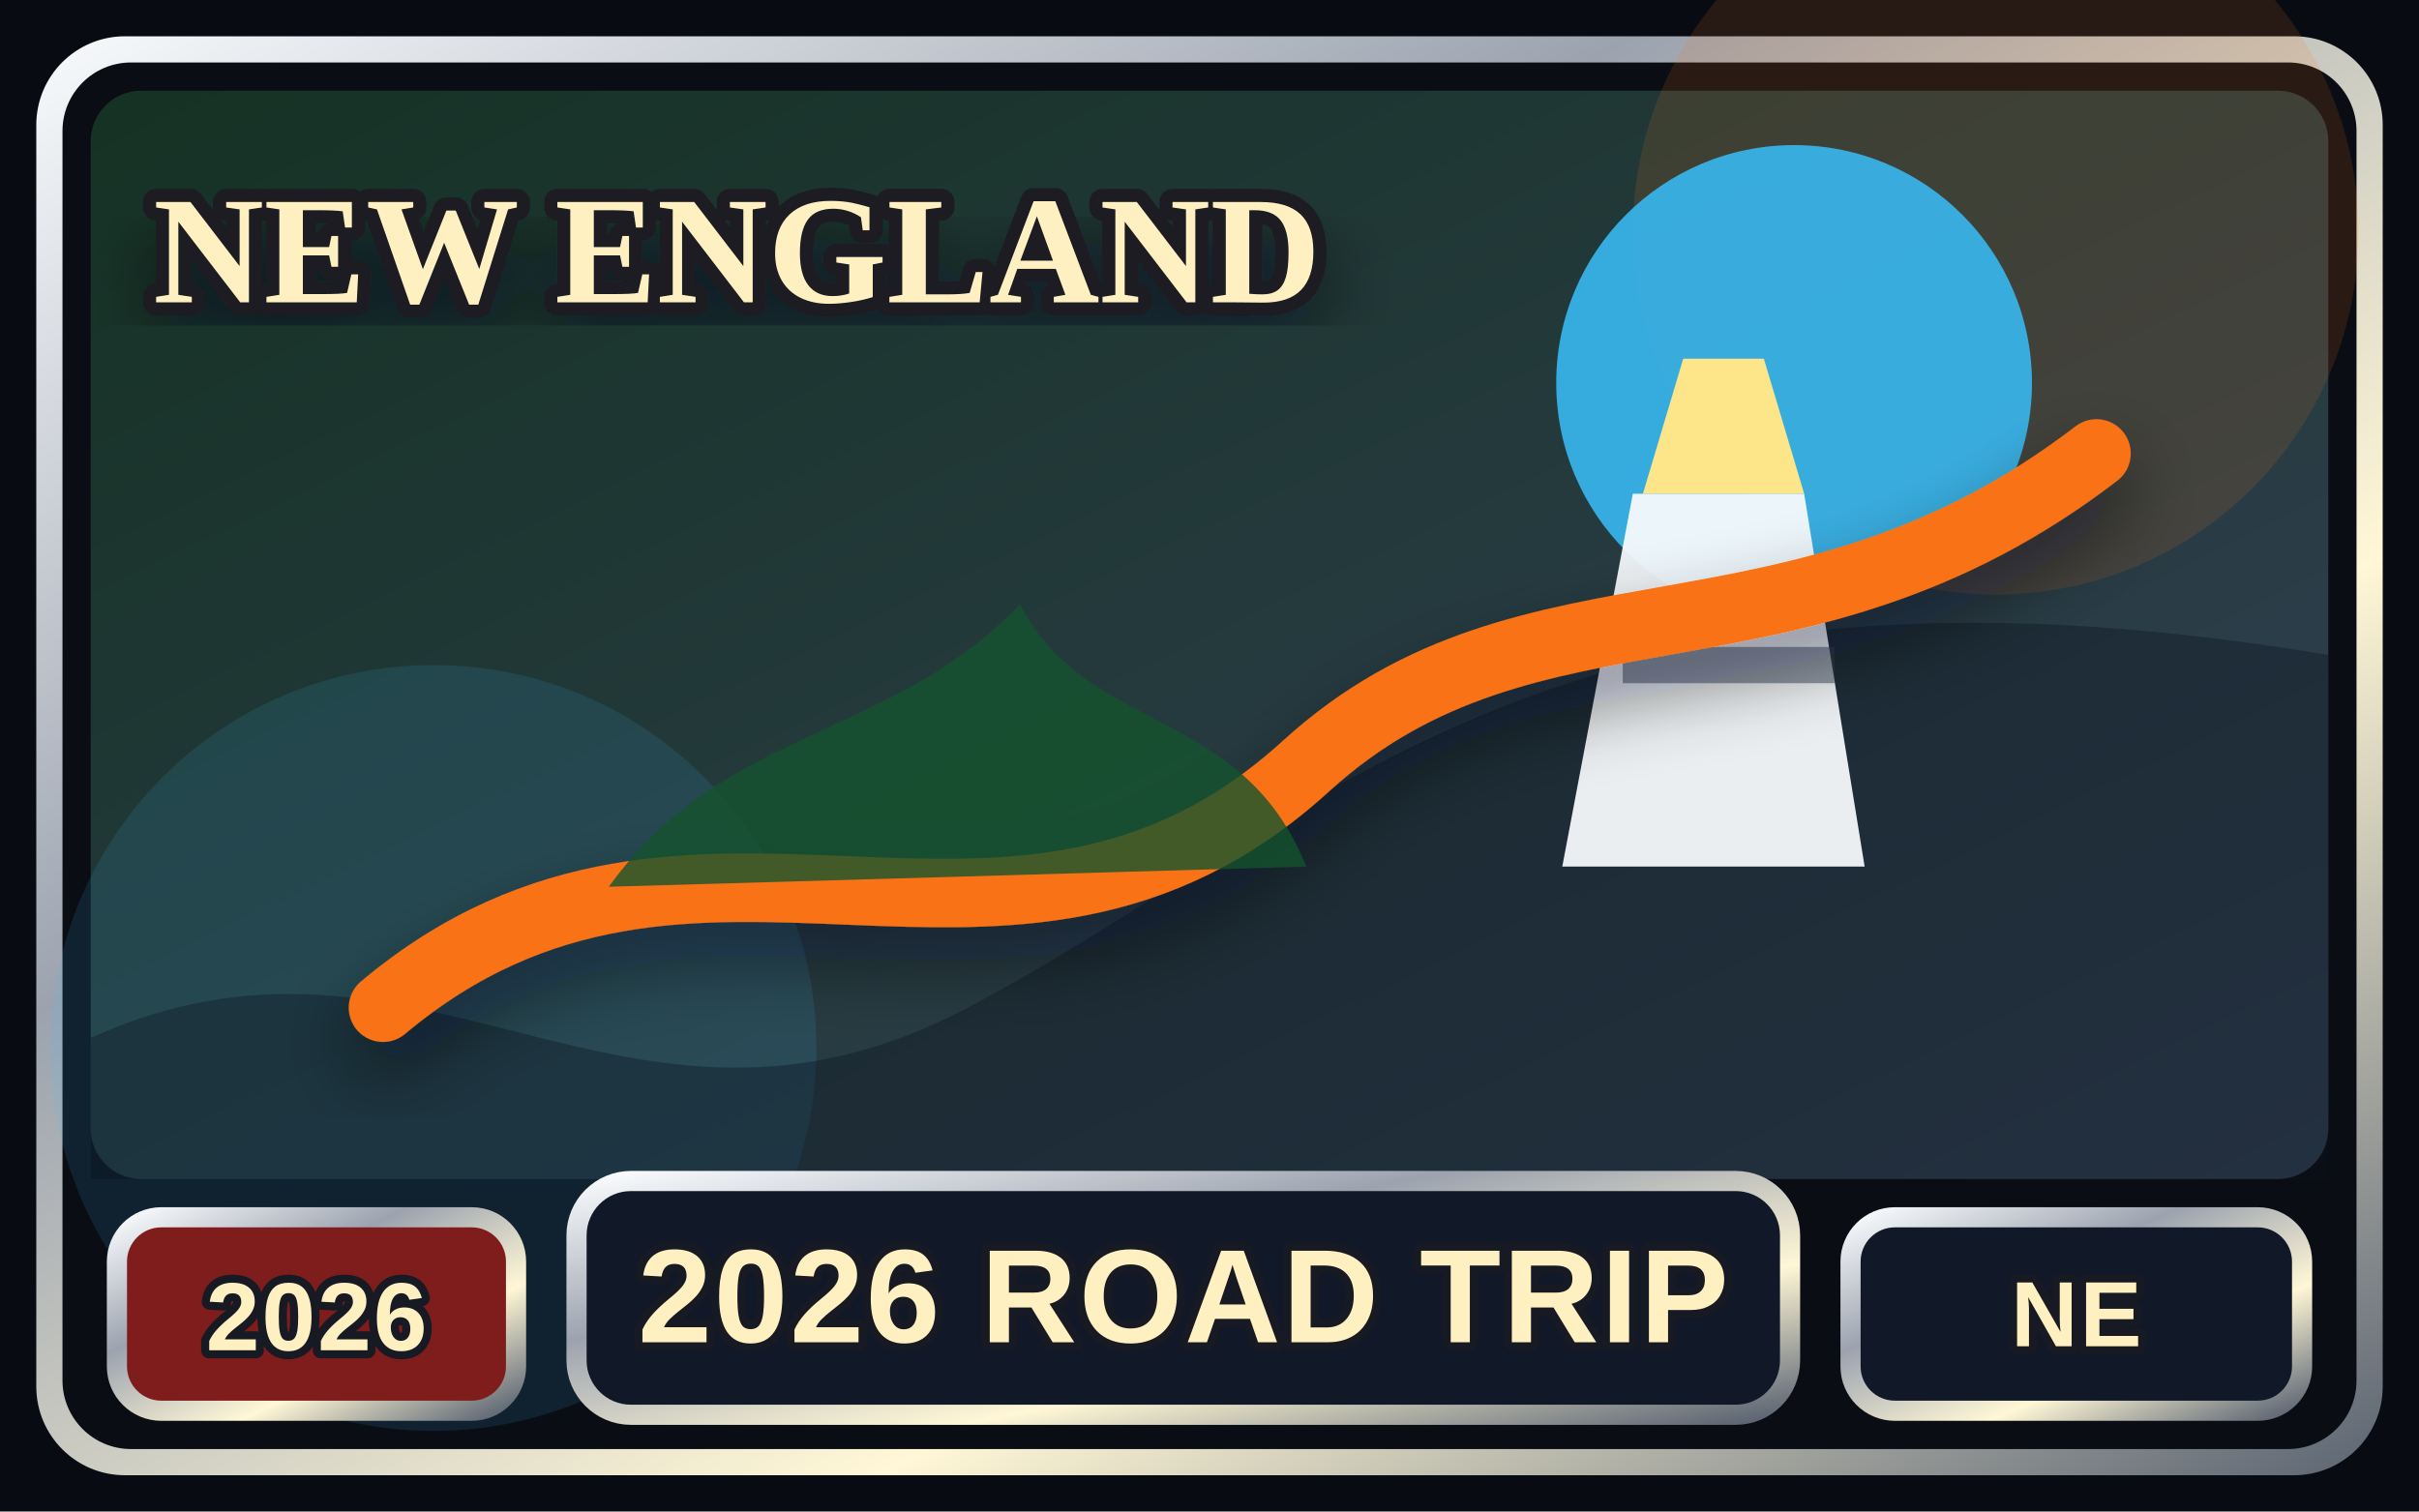
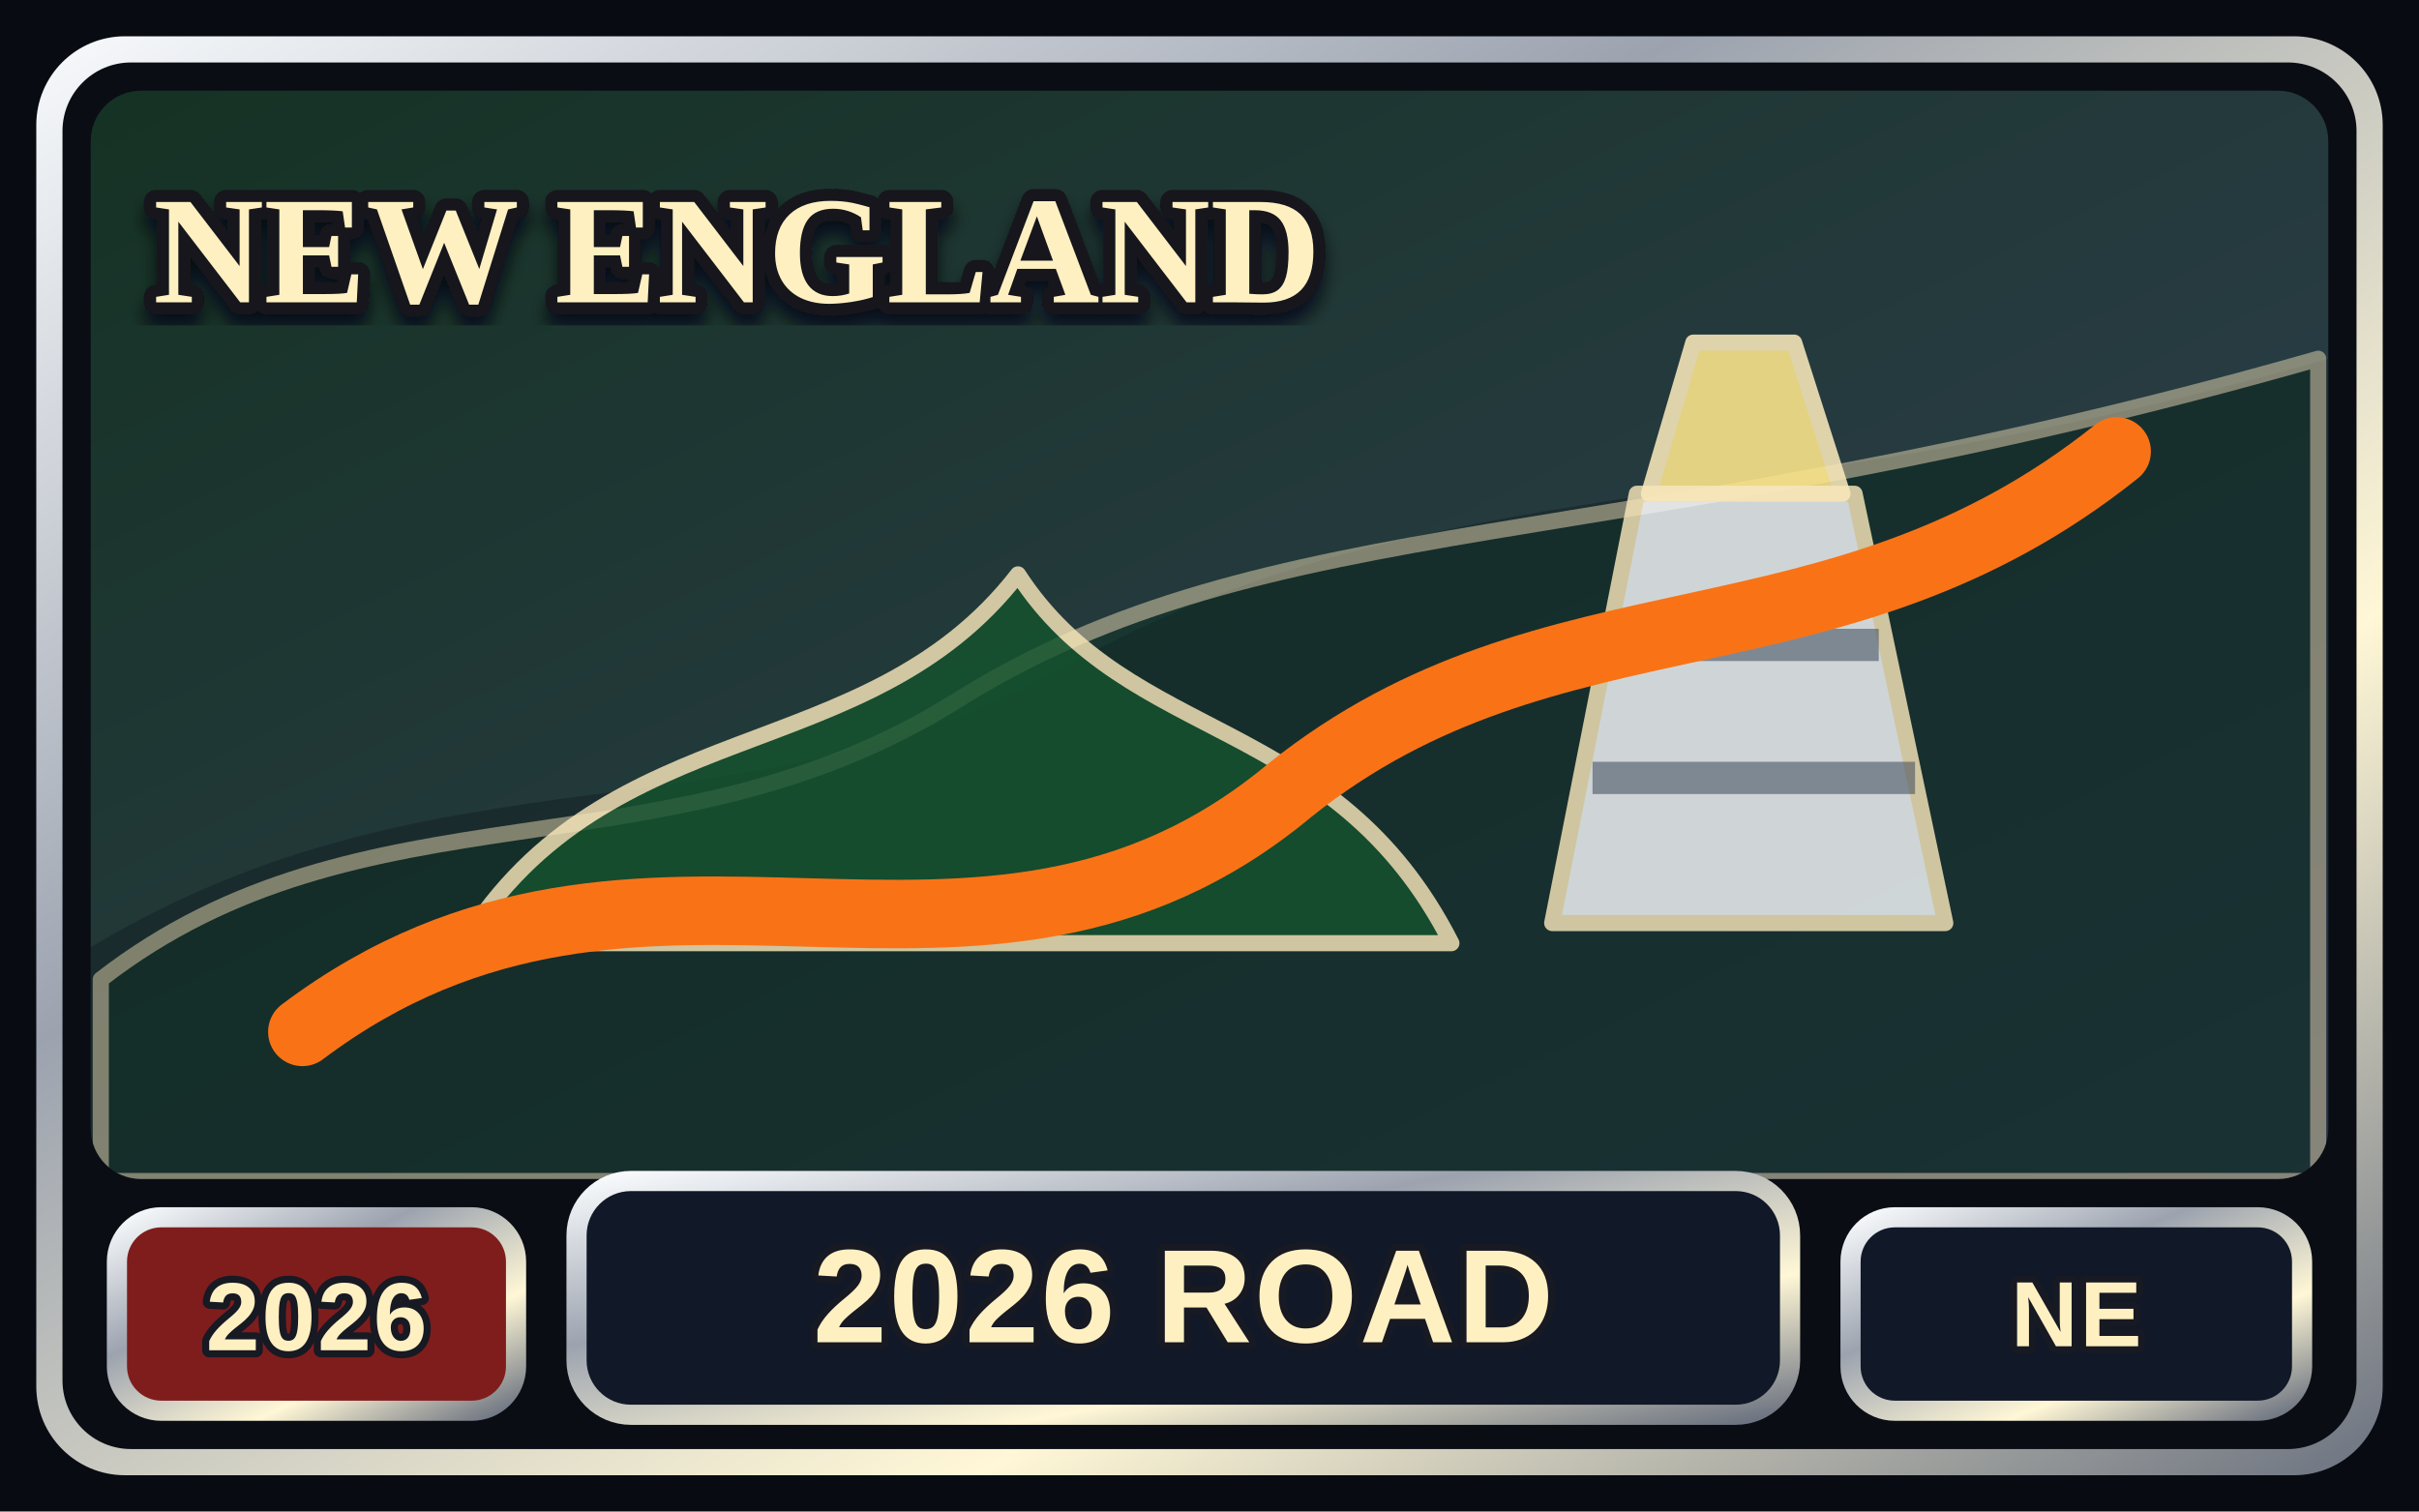
- <svg xmlns="http://www.w3.org/2000/svg" viewBox="0 0 1200 750" role="img" aria-label="NEW ENGLAND minimalist enamel plaque cover">
+ <svg xmlns="http://www.w3.org/2000/svg" viewBox="0 0 1200 750" role="img" aria-label="NEW ENGLAND inlaid enamel plaque cover">
  <defs>
    <linearGradient id="scene" x1="0" y1="0" x2="1" y2="1">
      <stop offset="0%" stop-color="#153224" />
      <stop offset="100%" stop-color="#334155" />
    </linearGradient>
    <linearGradient id="metal" x1="0" y1="0" x2="1" y2="1">
      <stop offset="0%" stop-color="#f8fafc" />
-       <stop offset="34%" stop-color="#9ca3af" />
-       <stop offset="68%" stop-color="#fff7d6" />
-       <stop offset="100%" stop-color="#5b6472" />
+       <stop offset="35%" stop-color="#9ca3af" />
+       <stop offset="70%" stop-color="#fff7d6" />
+       <stop offset="100%" stop-color="#6b7280" />
    </linearGradient>
-     <filter id="shadow" x="-20%" y="-20%" width="140%" height="140%">
-       <feDropShadow dx="0" dy="18" stdDeviation="18" flood-color="#020617" flood-opacity=".46" />
+     <clipPath id="sceneClip">
+       <rect x="45" y="45" width="1110" height="540" rx="25" />
+     </clipPath>
+     <filter id="titleShadow" x="-20%" y="-20%" width="140%" height="140%">
+       <feDropShadow dx="0" dy="7" stdDeviation="4" flood-color="#020617" flood-opacity=".72" />
    </filter>
    <style>
-       .title { font-family: Georgia, 'Times New Roman', serif; font-weight: 900; paint-order: stroke; stroke: #1a1b20; stroke-width: 13px; stroke-linejoin: round; filter: url(#shadow); letter-spacing: 0; }
-       .rail { font-family: Impact, 'Arial Narrow', Arial, sans-serif; font-weight: 900; paint-order: stroke; stroke: #171923; stroke-width: 8px; stroke-linejoin: round; letter-spacing: 1px; }
-       .route { fill: none; stroke-linecap: round; stroke-linejoin: round; filter: url(#shadow); }
+       .title { font-family: Georgia, 'Times New Roman', serif; font-weight: 900; paint-order: stroke; stroke: #15171d; stroke-width: 12px; stroke-linejoin: round; filter: url(#titleShadow); letter-spacing: 0; }
+       .rail { font-family: Impact, 'Arial Narrow', Arial, sans-serif; font-weight: 900; paint-order: stroke; stroke: #171923; stroke-width: 7px; stroke-linejoin: round; letter-spacing: 1px; }
+       .field { stroke: #f8e7ba; stroke-width: 8; stroke-linejoin: round; }
+       .soft { stroke-width: 0; }
+       .route { fill: none; stroke-width: 34; stroke-linecap: round; stroke-linejoin: round; }
    </style>
  </defs>
  <rect width="1200" height="750" fill="#080b12" />
  <rect x="18" y="18" width="1164" height="714" rx="44" fill="url(#metal)" />
  <rect x="31" y="31" width="1138" height="688" rx="34" fill="#0a0d14" />
  <rect x="45" y="45" width="1110" height="540" rx="25" fill="url(#scene)" />
-   <circle cx="990" cy="115" r="180" fill="#f97316" opacity=".13" />
-   <circle cx="215" cy="520" r="190" fill="#38bdf8" opacity=".12" />
-   <path d="M45 515 C210 440 310 590 480 500 C655 408 768 260 1155 325 L1155 585 L45 585Z" fill="#07111c" opacity=".36" />
-   <circle cx="890" cy="190" r="118" fill="#38bdf8" opacity=".86" />
-   <path d="M775 430 L925 430 L895 245 L810 245Z" fill="#f8fafc" opacity=".94" />
-   <path d="M815 245 L895 245 L875 178 L835 178Z" fill="#fde68a" />
-   <path d="M805 330 H910" stroke="#334155" stroke-width="18" opacity=".5" />
-   <path d="M190 500 C345 370 500 515 648 380 C760 278 890 340 1040 225" class="route" stroke="#f97316" stroke-width="34" />
-   <path d="M302 440 C360 360 440 368 506 300 C540 365 616 350 648 430Z" fill="#14532d" opacity=".8" />
+   <g clip-path="url(#sceneClip)">
+     <path d="M45 470 C220 365 370 420 530 330 C705 232 870 260 1155 178 L1155 585 L45 585Z" fill="#050b13" opacity=".28" />
+     <path class="field" d="M50 486 C180 385 330 438 474 348 C630 250 800 278 1150 178 L1150 586 L50 586Z" fill="#0c2f22" opacity=".46" />
+     <path class="field" d="M770 458 H965 L920 245 H812Z" fill="#f8fafc" opacity=".82" />
+     <path class="field" d="M818 245 H914 L890 170 H840Z" fill="#fde68a" opacity=".88" />
+     <path d="M805 320 H932 M790 386 H950" stroke="#334155" stroke-width="16" opacity=".52" />
+     <path class="field" d="M230 468 C302 352 430 382 505 285 C560 370 662 354 720 468Z" fill="#14532d" opacity=".82" />
+     <path class="route" d="M150 512 C320 384 484 522 640 392 C770 288 910 336 1050 224" stroke="#f97316" />
+   </g>
  <text class="title" x="76" y="150" font-size="76" fill="#fff0c2">NEW ENGLAND</text>
  <rect x="58" y="604" width="198" height="96" rx="22" fill="#7f1d1d" stroke="url(#metal)" stroke-width="10" />
  <rect x="286" y="586" width="602" height="116" rx="27" fill="#111827" stroke="url(#metal)" stroke-width="10" />
  <rect x="918" y="604" width="224" height="96" rx="22" fill="#111827" stroke="url(#metal)" stroke-width="10" />
  <text class="rail" x="157" y="670" font-size="48" text-anchor="middle" fill="#fff0c2">2026</text>
-   <text class="rail" x="587" y="666" font-size="66" text-anchor="middle" fill="#fff0c2">2026 ROAD TRIP</text>
+   <text class="rail" x="587" y="666" font-size="66" text-anchor="middle" fill="#fff0c2">2026 ROAD</text>
  <text class="rail" x="1030" y="668" font-size="46" text-anchor="middle" fill="#fff0c2">NE</text>
</svg>
